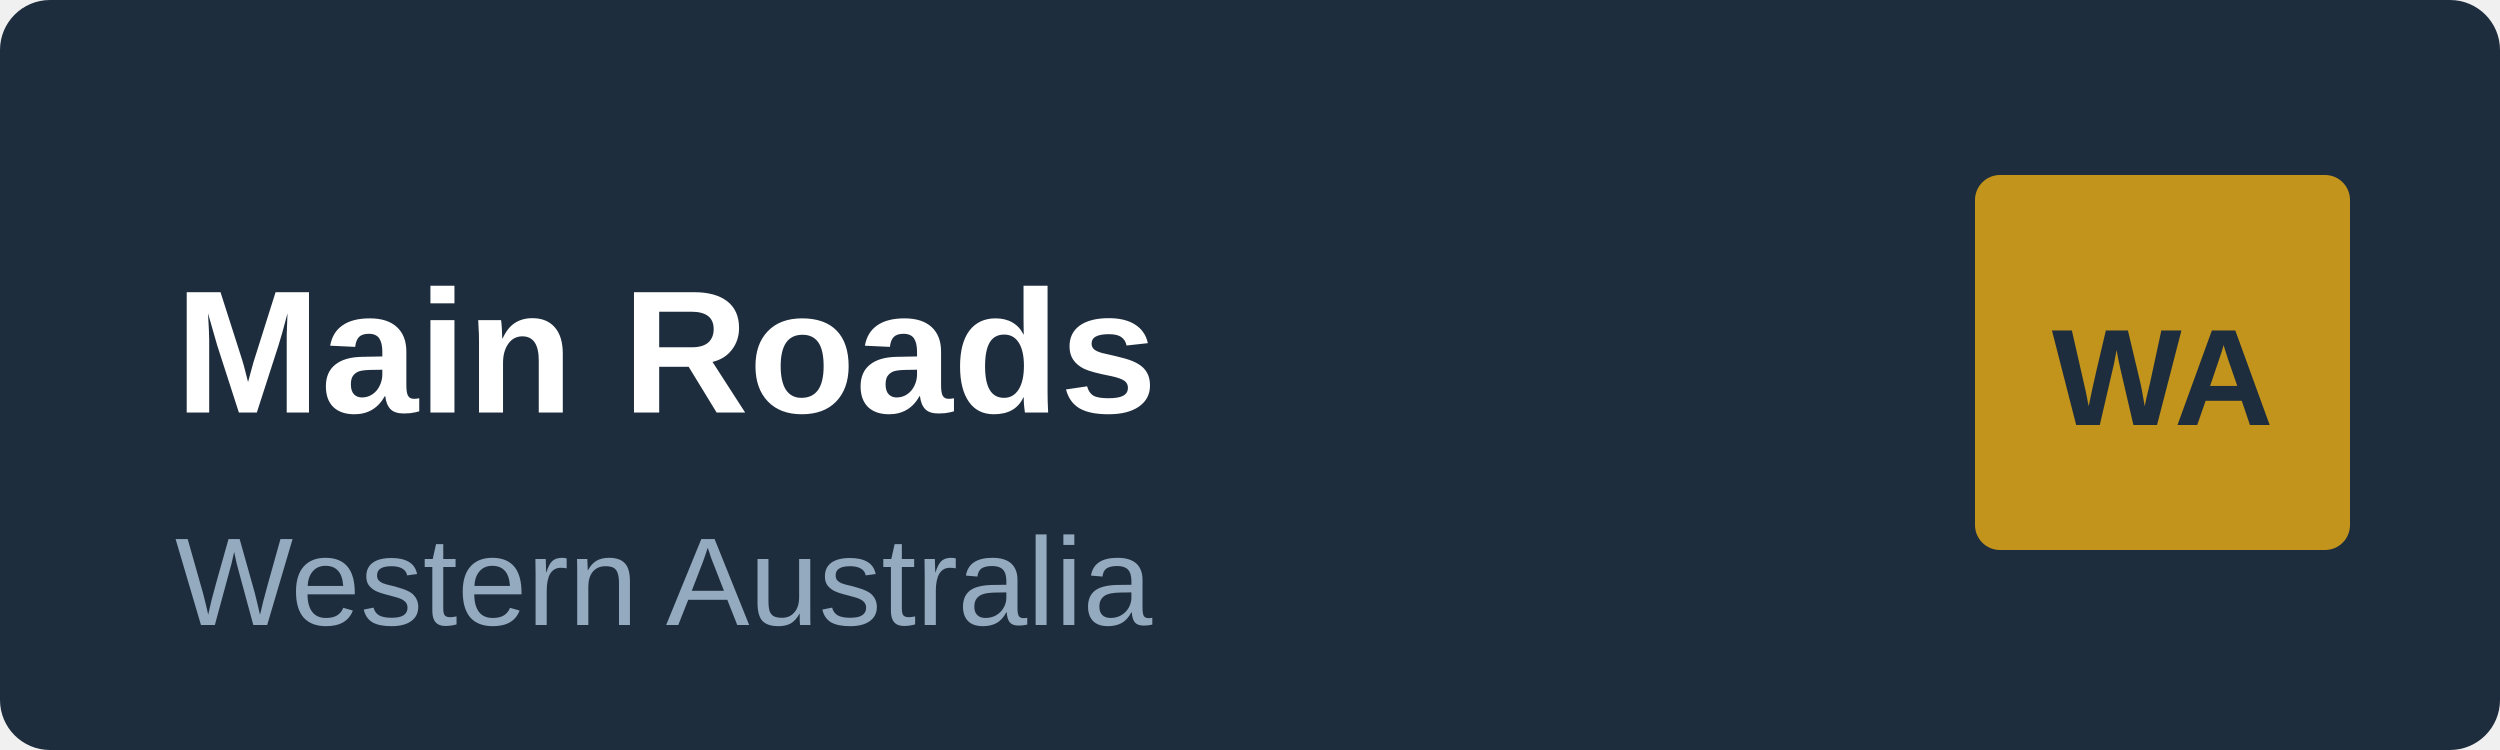
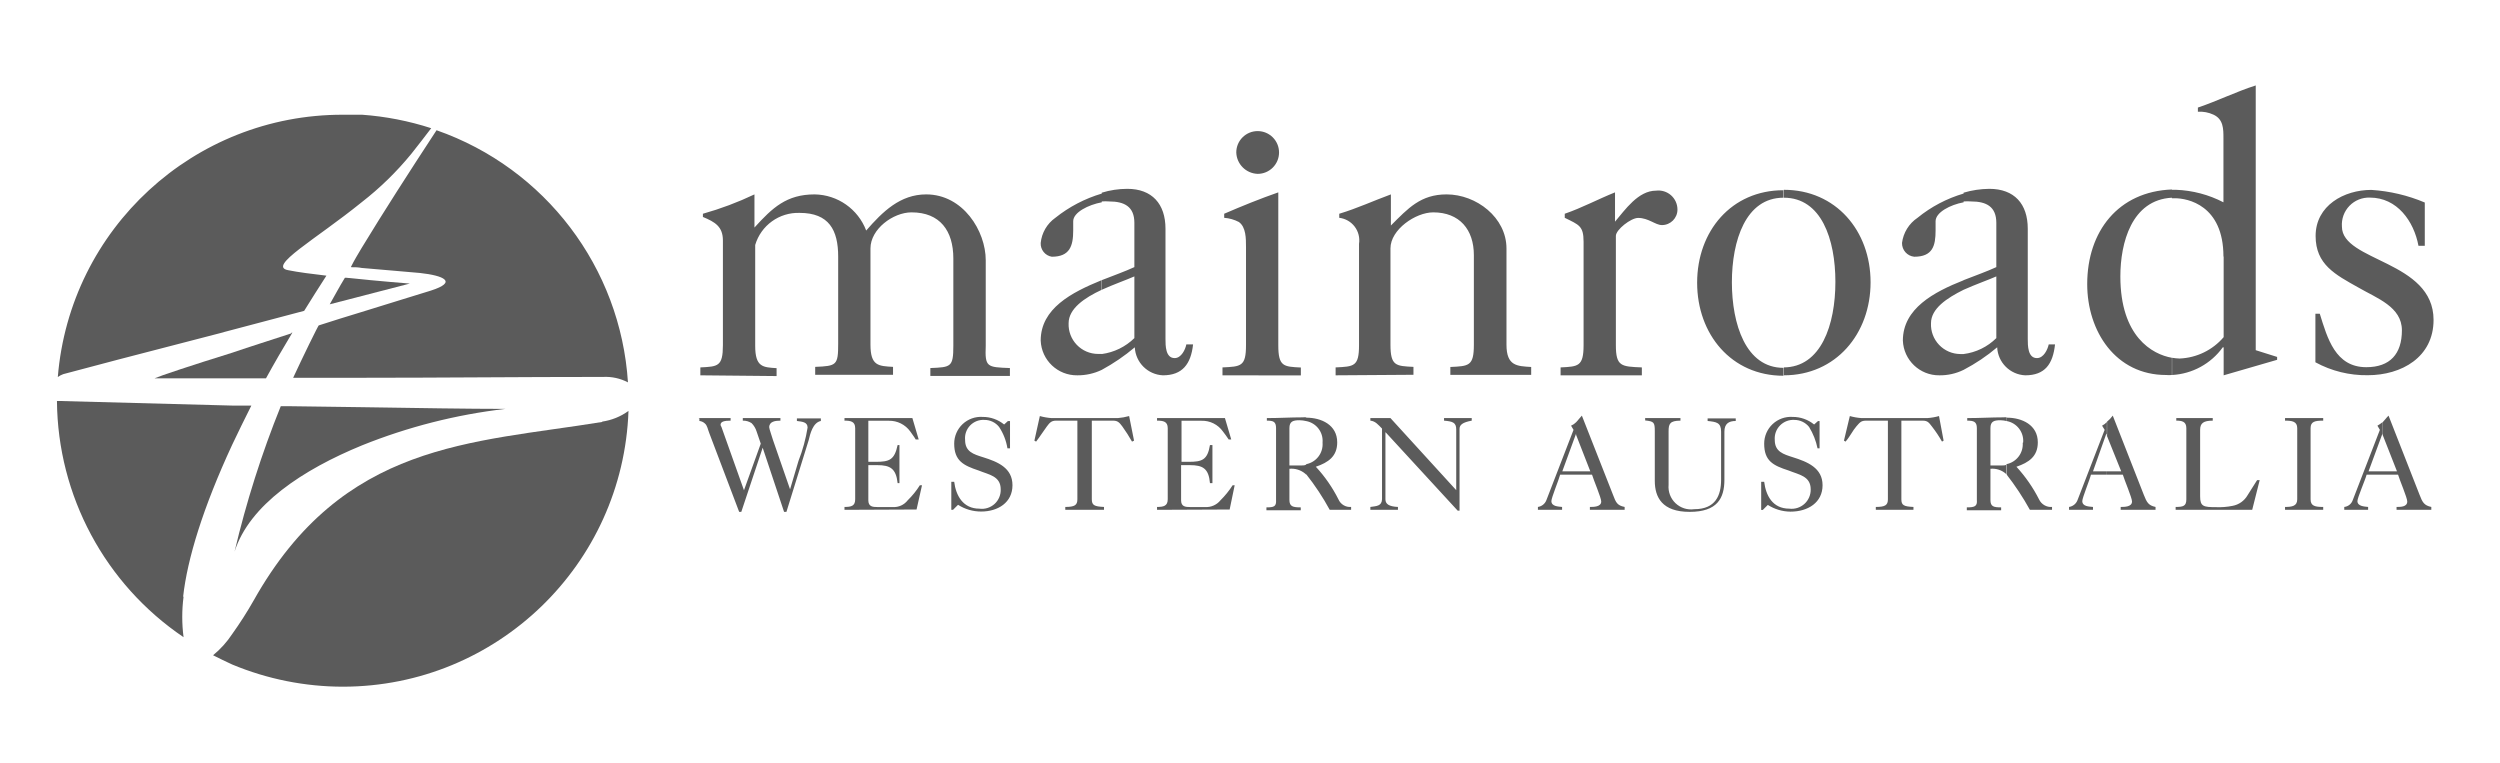
- <svg xmlns="http://www.w3.org/2000/svg" viewBox="0 0 200 60" fill="none">
-   <rect width="200" height="60" rx="4" fill="#1e2d3d" />
-   <text x="14" y="33" font-family="Arial, sans-serif" font-size="14" font-weight="bold" fill="#ffffff">Main Roads</text>
-   <text x="14" y="50" font-family="Arial, sans-serif" font-size="10" fill="#94aabf">Western Australia</text>
-   <rect x="158" y="14" width="30" height="30" rx="2" fill="#d4a017" opacity="0.9" />
-   <text x="173" y="34" font-family="Arial, sans-serif" font-size="11" font-weight="bold" fill="#1e2d3d" text-anchor="middle">WA</text>
+ <svg xmlns="http://www.w3.org/2000/svg" id="svg8" version="1.1" viewBox="0 0 348.413 106.284" height="401.705" width="1316.838">
+   <defs id="defs2">
+     <style id="style26">
+       .cls-1{fill:#fff;fill-rule:evenodd}
+     </style>
+   </defs>
+   <g transform="translate(119.3186,3.034012)" id="layer1">
+     <rect y="-13.143" x="-177.042" height="129.115" width="463.207" id="rect963" style="opacity:1;fill:#ffffff;fill-opacity:1;stroke:none;stroke-width:0.357;stroke-miterlimit:4;stroke-dasharray:none" />
+     <g style="fill:#5b5b5b;fill-opacity:1" transform="matrix(1.490216,0,0,1.490216,-111.3811,8.872238)" id="g42">
+       <path style="fill:#5b5b5b;fill-opacity:1" class="cls-1" d="m 22,23.08 -0.12,0.12 c -1.88,0.62 -3.78,1.21 -5.5,1.8 -3.8,1.18 -6.74,2.16 -7.25,2.39 h 10.42 c 0.75,-1.37 1.57,-2.78 2.44,-4.23 z M 26.92,18 c -0.51,0.83 -0.94,1.65 -1.41,2.47 L 33,18.53 c 0,0 -2.95,-0.23 -6,-0.55 z M 11.8,47.81 c 0.39,-3.53 1.87,-8.35 4.58,-14.19 0.55,-1.18 1.18,-2.43 1.8,-3.68 H 16.4 C 7.53,29.7 0.2,29.51 0.2,29.51 H 0 a 26.91,26.91 0 0 0 11.84,22.09 14.79,14.79 0 0 1 0,-3.79 z M 51,31.47 c -12.26,2 -24.25,1.84 -32.6,16.69 a 36,36 0 0 1 -2,3.13 8.89,8.89 0 0 1 -1.8,2 c 0.59,0.31 1.21,0.59 1.8,0.87 a 27,27 0 0 0 10.35,2.07 26.74,26.74 0 0 0 26.7,-25.79 5.52,5.52 0 0 1 -2.47,1 z" id="path30" />
+       <path style="fill:#5b5b5b;fill-opacity:1" class="cls-1" d="m 28.53,33.66 a 52,52 0 0 1 13.4,-3.41 c -3.41,0 -8.23,-0.08 -13.4,-0.16 L 21.87,30 H 20.93 A 93.83,93.83 0 0 0 16.61,43.6 C 18,39.22 23,35.93 28.53,33.66 Z M 15.56,23.08 c 2.59,-0.67 5.17,-1.38 7.56,-2 0.67,-1.06 1.33,-2.15 2.08,-3.29 -1.37,-0.16 -2.63,-0.32 -3.57,-0.51 -2,-0.35 2.55,-2.86 6.86,-6.35 A 28.87,28.87 0 0 0 33.13,6.41 C 33.75,5.63 34.36,4.84 35,4 A 27.28,27.28 0 0 0 28.54,2.74 h -1.8 A 26.7,26.7 0 0 0 0.08,27.27 2.06,2.06 0 0 1 0.59,27 c 1,-0.28 7.84,-2.08 15,-3.92 z M 27.51,17 c 0.31,0 0.67,0 1,0.07 2,0.16 4.07,0.36 5.45,0.47 2.19,0.24 3.56,0.83 1,1.65 -1.45,0.43 -3.77,1.18 -6.47,2 -1.29,0.39 -2.67,0.82 -4,1.25 0,-0.12 -1.57,3.1 -2.4,4.9 h 6.43 c 7.37,0 14.89,-0.08 22.56,-0.08 A 4.5,4.5 0 0 1 53.4,27.77 26.81,26.81 0 0 0 35.5,4.19 c -2.62,4 -4.94,7.61 -7,11 -0.35,0.59 -0.71,1.18 -1,1.77 z M 60,31.11 h 3 v 0.24 c -0.55,0 -0.94,0.07 -0.94,0.39 a 0.36,0.36 0 0 0 0.08,0.19 l 2.11,5.93 1.57,-4.36 -0.39,-1.14 a 1.91,1.91 0 0 0 -0.47,-0.78 1.42,1.42 0 0 0 -0.82,-0.23 v -0.24 h 3.52 v 0.24 c -0.47,0 -1.05,0.07 -1.05,0.62 0,0.16 0.31,1 0.35,1.18 l 1.6,4.62 0.79,-2.66 A 15.13,15.13 0 0 0 70.2,32 c 0,-0.55 -0.55,-0.55 -1,-0.62 v -0.24 h 2.24 v 0.24 c -0.75,0.15 -1,1.21 -1.14,1.8 l -2.08,6.7 H 68 l -2,-6 -2,6 h -0.2 l -2.78,-7.33 c -0.16,-0.39 -0.19,-0.74 -0.43,-0.94 a 0.87,0.87 0 0 0 -0.51,-0.23 v -0.24 z m 13.65,8.58 v -0.27 c 0.62,0 1,-0.08 1,-0.71 v -6.66 c 0,-0.63 -0.43,-0.7 -1,-0.7 V 31.11 H 80 l 0.59,2 H 80.31 C 80.15,32.83 79.96,32.6 79.8,32.36 a 2.4,2.4 0 0 0 -2,-1 h -1.92 v 3.84 h 0.67 c 1.29,0 1.77,-0.16 2.07,-1.57 h 0.17 v 3.56 h -0.17 c -0.15,-1.37 -0.7,-1.68 -1.91,-1.68 h -0.83 v 3.29 c 0,0.59 0.4,0.63 0.86,0.63 h 1.42 a 1.63,1.63 0 0 0 1.4,-0.63 7.66,7.66 0 0 0 1.14,-1.41 h 0.2 l -0.51,2.27 z m 9.99,-2.62 h 0.27 c 0.16,1.29 0.83,2.51 2.35,2.51 a 1.76,1.76 0 0 0 2,-1.81 c 0,-1.25 -1.13,-1.37 -2.07,-1.76 -1.41,-0.47 -2.28,-0.9 -2.28,-2.51 a 2.5,2.5 0 0 1 2.67,-2.5 3.14,3.14 0 0 1 2,0.71 l 0.35,-0.32 h 0.2 v 2.55 h -0.24 a 5.08,5.08 0 0 0 -0.78,-2 1.74,1.74 0 0 0 -1.37,-0.66 1.71,1.71 0 0 0 -1.81,1.88 c 0,1.1 0.79,1.33 1.68,1.61 1.38,0.43 2.75,1 2.75,2.62 0,1.62 -1.36,2.46 -2.93,2.46 a 4,4 0 0 1 -2.16,-0.63 l -0.47,0.47 h -0.16 z m 11.79,-5.72 h -2 c -0.43,0 -0.59,0.19 -0.86,0.55 -0.27,0.36 -0.63,0.93 -1,1.41 l -0.16,-0.09 0.51,-2.3 a 5.37,5.37 0 0 0 1.1,0.19 h 6.19 a 5.62,5.62 0 0 0 1.06,-0.19 l 0.46,2.3 -0.19,0.09 a 15.4,15.4 0 0 0 -0.9,-1.41 c -0.27,-0.36 -0.43,-0.55 -0.86,-0.55 h -2 v 7.36 c 0,0.55 0.24,0.67 1.14,0.71 v 0.27 H 94.3 v -0.27 c 0.86,0 1.13,-0.16 1.13,-0.71 z m 7.45,8.34 v -0.27 c 0.59,0 1,-0.08 1,-0.71 v -6.66 c 0,-0.63 -0.43,-0.7 -1,-0.7 v -0.24 h 6.35 l 0.59,2 h -0.24 c -0.19,-0.28 -0.35,-0.51 -0.54,-0.75 a 2.37,2.37 0 0 0 -2,-1 h -1.87 v 3.84 h 0.66 c 1.25,0 1.77,-0.16 2,-1.57 h 0.23 v 3.56 h -0.23 c -0.12,-1.37 -0.67,-1.68 -1.88,-1.68 h -0.82 v 3.29 c 0,0.59 0.39,0.63 0.86,0.63 h 1.37 a 1.72,1.72 0 0 0 1.45,-0.63 8.09,8.09 0 0 0 1.14,-1.41 h 0.19 l -0.47,2.27 z m 13.95,-8.3 a 2.92,2.92 0 0 0 -0.63,-0.08 c -0.62,0 -0.94,0.12 -0.94,0.74 v 3.49 h 1.14 c 0.16,0 0.28,0 0.43,-0.08 v 0.94 l -0.08,-0.08 a 2,2 0 0 0 -1.49,-0.47 v 2.91 c 0,0.62 0.32,0.7 1.06,0.7 v 0.27 h -3.21 v -0.27 c 0.71,0 0.94,-0.08 0.9,-0.7 v -6.71 c 0,-0.62 -0.27,-0.7 -0.86,-0.7 v -0.24 c 1.13,0 2.23,-0.07 3.37,-0.07 a 1.09,1.09 0 0 1 0.31,0 v 0.32 z m 1.53,2 a 1.88,1.88 0 0 0 -1.53,-2 v -0.32 c 1.41,0 2.9,0.67 2.9,2.31 0,1.3 -0.82,1.88 -2,2.28 a 13.27,13.27 0 0 1 2.12,3.06 1.18,1.18 0 0 0 1.18,0.7 v 0.27 h -2 a 23.38,23.38 0 0 0 -2.2,-3.33 v -0.94 a 1.9,1.9 0 0 0 1.53,-2 z m 5.88,-0.95 v 6.27 c 0,0.43 0.31,0.67 1.17,0.71 v 0.27 h -2.58 v -0.27 c 0.58,-0.08 1.06,-0.08 1.09,-0.71 v -6.62 c -0.35,-0.35 -0.62,-0.7 -1.09,-0.74 v -0.24 h 1.88 l 6.15,6.74 v -5.68 c 0,-0.66 -0.35,-0.75 -1.14,-0.82 v -0.24 h 2.59 v 0.24 c -0.86,0.16 -1.14,0.39 -1.14,0.78 v 7.64 H 131 l -6.74,-7.33 z m 16.5,3.65 h 1.33 v 0.31 h -1.49 c -0.12,0.47 -0.82,2.16 -0.82,2.47 0,0.51 0.66,0.51 1,0.55 v 0.27 h -2.26 v -0.27 a 1,1 0 0 0 0.79,-0.63 l 2.54,-6.58 -0.23,-0.39 a 1.5,1.5 0 0 0 0.47,-0.32 v 1.18 -0.12 l -1.29,3.53 z m 1.33,0 h 1.33 l -1.33,-3.41 V 31.5 c 0.19,-0.19 0.35,-0.43 0.54,-0.62 l 2.91,7.4 c 0.27,0.71 0.38,1 1.09,1.14 v 0.27 h -3.25 v -0.27 c 0.35,0 1.06,0 1.06,-0.51 0,-0.35 -0.71,-2 -0.86,-2.51 h -1.49 z m 6.5,-4.98 h 3.26 v 0.24 c -1,0 -1.11,0.31 -1.11,1 v 5 a 2.11,2.11 0 0 0 2.4,2.28 c 2,0 2.51,-1.3 2.51,-2.75 v -4.5 c 0,-0.86 -0.44,-0.91 -1.26,-1 V 31.14 H 157 v 0.24 c -0.67,0 -1.06,0.27 -1.06,1 v 4.5 c 0,1.73 -0.67,3 -3.25,3 -2.58,0 -3.26,-1.37 -3.26,-2.9 v -4.65 c 0,-0.83 -0.08,-0.91 -0.9,-1 v -0.24 z m 10.82,5.96 h 0.27 c 0.16,1.29 0.79,2.51 2.35,2.51 a 1.78,1.78 0 0 0 2,-1.81 c 0,-1.25 -1.13,-1.37 -2.07,-1.76 -1.46,-0.47 -2.28,-0.9 -2.28,-2.51 a 2.5,2.5 0 0 1 2.67,-2.5 3.15,3.15 0 0 1 2,0.71 l 0.36,-0.32 h 0.15 v 2.55 h -0.19 a 6.2,6.2 0 0 0 -0.79,-2 1.77,1.77 0 0 0 -1.36,-0.66 1.74,1.74 0 0 0 -1.85,1.88 c 0,1.1 0.82,1.33 1.69,1.61 1.37,0.43 2.78,1 2.78,2.62 0,1.62 -1.37,2.47 -3,2.47 A 4,4 0 0 1 160,39.23 l -0.47,0.47 h -0.15 v -2.63 z m 11.79,-5.72 h -2 c -0.48,0 -0.59,0.19 -0.91,0.55 -0.32,0.36 -0.58,0.93 -1,1.41 l -0.15,-0.09 0.55,-2.3 a 5.39,5.39 0 0 0 1.09,0.19 h 6.16 a 5.39,5.39 0 0 0 1.09,-0.19 l 0.43,2.3 -0.15,0.09 a 11.15,11.15 0 0 0 -0.94,-1.41 c -0.28,-0.36 -0.4,-0.55 -0.86,-0.55 h -2 v 7.36 c 0,0.55 0.23,0.67 1.13,0.71 v 0.27 h -3.52 v -0.27 c 0.86,0 1.13,-0.16 1.13,-0.71 v -7.36 z m 11.17,0.04 a 3,3 0 0 0 -0.59,-0.08 c -0.63,0 -0.94,0.12 -0.94,0.74 v 3.49 h 1.1 c 0.16,0 0.27,0 0.43,-0.08 v 0.94 l -0.08,-0.08 a 1.92,1.92 0 0 0 -1.45,-0.47 v 2.91 c 0,0.62 0.28,0.7 1,0.7 v 0.27 h -3.21 v -0.27 c 0.7,0 1,-0.08 0.94,-0.7 v -6.71 c 0,-0.62 -0.32,-0.7 -0.9,-0.7 v -0.24 c 1.13,0 2.27,-0.07 3.41,-0.07 a 1,1 0 0 1 0.27,0 v 0.32 z m 1.53,2 a 1.88,1.88 0 0 0 -1.53,-2 v -0.32 c 1.41,0 2.9,0.67 2.9,2.31 0,1.3 -0.82,1.88 -2,2.28 a 13.59,13.59 0 0 1 2.12,3.06 1.23,1.23 0 0 0 1.21,0.7 v 0.27 h -2.07 a 25.23,25.23 0 0 0 -2.2,-3.33 v -0.94 a 1.9,1.9 0 0 0 1.53,-2 z m 6.51,2.7 h 1.32 v 0.31 h -1.49 c -0.11,0.47 -0.81,2.16 -0.81,2.47 0,0.51 0.62,0.51 1,0.55 v 0.27 h -2.24 v -0.27 a 1,1 0 0 0 0.79,-0.63 l 2.54,-6.58 -0.24,-0.39 a 1.69,1.69 0 0 0 0.47,-0.36 v 1.3 l -0.07,-0.2 -1.25,3.53 z m 1.32,0 h 1.34 l -1.34,-3.33 v -1.3 a 3.35,3.35 0 0 0 0.55,-0.58 l 2.9,7.4 c 0.28,0.71 0.43,1 1.1,1.14 v 0.27 H 193 v -0.27 c 0.35,0 1.06,0 1.06,-0.51 0,-0.35 -0.71,-2 -0.86,-2.51 h -1.5 v -0.31 z m 6.43,3.6 v -0.27 c 0.71,0 1,-0.08 1,-0.71 v -6.66 c 0,-0.63 -0.43,-0.7 -0.94,-0.7 v -0.24 h 3.41 v 0.24 c -0.86,0 -1.18,0.23 -1.18,0.86 v 6.23 c 0,0.94 0.32,1 1.49,1 a 6.42,6.42 0 0 0 1.53,-0.12 2.05,2.05 0 0 0 1.42,-1 c 0.31,-0.47 0.58,-0.94 0.89,-1.41 H 206 l -0.7,2.78 z m 10.23,0 v -0.27 c 0.66,0 1.14,-0.08 1.14,-0.71 v -6.66 c 0,-0.63 -0.48,-0.7 -1.14,-0.7 v -0.24 h 3.57 v 0.24 c -0.75,0 -1.18,0.07 -1.18,0.7 v 6.66 c 0,0.63 0.43,0.71 1.18,0.71 v 0.27 z m 7.79,-3.6 h 1.34 V 36.4 H 216 c -0.12,0.47 -0.86,2.16 -0.86,2.47 0,0.51 0.7,0.51 1,0.55 v 0.27 h -2.23 v -0.27 a 0.94,0.94 0 0 0 0.79,-0.63 l 2.54,-6.58 -0.23,-0.39 a 3.93,3.93 0 0 0 0.47,-0.32 v 1.18 -0.12 l -1.3,3.53 z m 1.34,0 h 1.34 L 217.5,32.68 V 31.5 c 0.19,-0.19 0.35,-0.43 0.55,-0.62 l 2.9,7.4 c 0.27,0.71 0.43,1 1.1,1.14 v 0.27 h -3.25 v -0.27 c 0.38,0 1,0 1,-0.51 0,-0.35 -0.71,-2 -0.86,-2.51 H 217.5 Z M 60.17,27.11 v -0.74 c 1.64,-0.08 2.11,-0.08 2.11,-2.08 V 14.5 c 0,-1.3 -0.74,-1.73 -1.87,-2.2 V 12 a 30.36,30.36 0 0 0 4.82,-1.81 v 3.1 c 1.68,-1.85 3,-3.1 5.63,-3.1 a 5.24,5.24 0 0 1 4.82,3.38 c 1.54,-1.77 3.18,-3.38 5.61,-3.38 3.45,0 5.57,3.42 5.57,6.16 v 8 c -0.08,2 0.11,2 2.26,2.08 v 0.74 h -7.44 v -0.74 c 1.92,-0.08 2.15,-0.08 2.15,-2.08 v -8.17 c 0,-2.58 -1.24,-4.31 -3.91,-4.31 -1.73,0 -3.84,1.57 -3.84,3.37 v 9 c 0,2 0.75,2 2.11,2.08 v 0.74 h -7.28 v -0.74 c 2,-0.08 2.15,-0.15 2.15,-2.15 V 16 c 0,-2.47 -0.86,-4.08 -3.6,-4.08 a 4.19,4.19 0 0 0 -4.16,3 v 9.44 c 0,2 0.74,2 2,2.08 v 0.74 z m 37.54,-17 v 0.82 c -1.25,0.23 -2.67,0.94 -2.67,1.77 v 0.86 c 0,1.44 -0.31,2.46 -2,2.46 A 1.24,1.24 0 0 1 92,14.73 a 3.28,3.28 0 0 1 1.37,-2.35 12.76,12.76 0 0 1 4.35,-2.27 z m 0,9 c -1.61,0.75 -3.1,1.76 -3.1,3.13 a 2.76,2.76 0 0 0 2.75,2.87 h 0.35 V 26.6 A 5.17,5.17 0 0 1 95.43,27.11 3.38,3.38 0 0 1 92,23.86 c 0,-3 2.89,-4.5 5.68,-5.64 v 0.9 z m 3.05,-1.25 c -0.7,0.31 -1.92,0.74 -3.05,1.25 v -0.9 c 1.09,-0.43 2.19,-0.82 3.05,-1.22 v -4.14 c 0,-1.52 -0.94,-2 -2.35,-2 a 4.11,4.11 0 0 0 -0.7,0 v -0.82 a 8.2,8.2 0 0 1 2.39,-0.36 c 2.31,0 3.57,1.41 3.57,3.73 v 10.3 c 0,0.63 0,1.8 0.86,1.8 0.62,0 1,-0.81 1.09,-1.28 h 0.63 c -0.2,1.84 -1,2.89 -2.82,2.89 a 2.76,2.76 0 0 1 -2.63,-2.62 18.5,18.5 0 0 1 -3.09,2.11 v -1.48 a 5.37,5.37 0 0 0 3.05,-1.49 v -5.76 z m 18.82,9.25 v -0.74 c 1.72,-0.08 2.19,-0.08 2.19,-2.08 v -9.48 a 2.12,2.12 0 0 0 -1.85,-2.43 V 12 c 1.69,-0.51 3.22,-1.22 4.83,-1.81 v 2.91 c 1.61,-1.61 2.78,-2.91 5.21,-2.91 2.78,0 5.6,2.16 5.6,5.06 v 9 c 0,2 1,2 2.31,2.08 v 0.74 h -7.56 v -0.74 c 1.73,-0.08 2.2,-0.08 2.2,-2.08 v -8.38 c 0,-2.39 -1.34,-4 -3.8,-4 -1.65,0 -4,1.61 -4,3.37 v 9 c 0,2 0.51,2 2.15,2.08 v 0.74 z m 21.04,0 v -0.74 c 1.64,-0.08 2.15,-0.08 2.15,-2.08 v -9.67 c 0,-1.49 -0.43,-1.58 -1.76,-2.24 V 12 c 1.6,-0.55 3.13,-1.37 4.7,-2 v 2.74 c 0.94,-1.1 2.16,-2.9 3.84,-2.9 a 1.78,1.78 0 0 1 2,1.77 1.45,1.45 0 0 1 -1.45,1.45 c -0.62,0 -1.25,-0.67 -2.23,-0.67 -0.67,0 -2.08,1.1 -2.08,1.68 v 10.22 c 0,2 0.51,2 2.43,2.08 v 0.74 z M 161.46,10.5 c -3.52,0 -4.82,4 -4.82,7.91 0,3.91 1.3,8 4.82,8 v 0.74 c -4.86,0 -8.07,-3.87 -8.07,-8.7 0,-4.83 3.21,-8.65 8.07,-8.65 v 0.74 z m 0,15.87 c 3.53,0 4.86,-4 4.86,-8 0,-4 -1.32,-7.87 -4.82,-7.87 V 9.76 c 4.86,0 8.11,3.83 8.11,8.65 0,4.82 -3.25,8.7 -8.11,8.7 v -0.74 z m 16.85,-16.26 v 0.82 c -1.25,0.23 -2.62,0.94 -2.62,1.77 v 0.86 c 0,1.44 -0.27,2.46 -2,2.46 a 1.27,1.27 0 0 1 -1.14,-1.29 3.34,3.34 0 0 1 1.45,-2.35 12.3,12.3 0 0 1 4.31,-2.27 z m 0,9 c -1.57,0.78 -3.05,1.76 -3.05,3.13 a 2.76,2.76 0 0 0 2.74,2.88 h 0.31 v 1.48 a 5,5 0 0 1 -2.27,0.51 3.38,3.38 0 0 1 -3.41,-3.25 c 0,-3 2.9,-4.54 5.68,-5.64 v 0.9 z m 3.06,-1.25 c -0.7,0.31 -1.92,0.74 -3.06,1.25 v -0.9 c 1.1,-0.43 2.2,-0.82 3.06,-1.22 v -4.14 c 0,-1.52 -0.94,-2 -2.35,-2 a 4.47,4.47 0 0 0 -0.71,0 v -0.82 a 8.74,8.74 0 0 1 2.4,-0.36 c 2.35,0 3.6,1.41 3.6,3.73 v 10.3 c 0,0.63 0,1.8 0.86,1.8 0.63,0 1,-0.81 1.1,-1.28 h 0.59 c -0.2,1.84 -0.94,2.89 -2.79,2.89 a 2.75,2.75 0 0 1 -2.62,-2.62 17.27,17.27 0 0 1 -3.14,2.11 v -1.48 a 5.28,5.28 0 0 0 3.06,-1.49 v -5.76 z m 16.42,-7.36 c -3.77,0.2 -4.82,4.23 -4.82,7.36 0,5.65 3,7.29 4.82,7.61 v 1.61 a 3.14,3.14 0 0 1 -0.55,0 c -4.7,0 -7.37,-4.07 -7.37,-8.5 0,-4.94 2.91,-8.66 7.92,-8.85 v 0.74 z m 4.82,5.5 c 0,-4.82 -3.37,-5.45 -4.54,-5.45 h -0.28 V 9.76 h 0.39 a 10.44,10.44 0 0 1 4.43,1.17 v -6 c 0,-0.87 0,-1.77 -0.94,-2.2 A 3,3 0 0 0 200.22,2.46 V 2.07 c 1.84,-0.62 3.56,-1.48 5.41,-2.07 v 24.76 l 2,0.63 v 0.27 l -5,1.45 v -2.62 h -0.08 a 6.26,6.26 0 0 1 -4.74,2.59 v -1.61 a 5.3,5.3 0 0 0 0.7,0.07 5.72,5.72 0 0 0 4.12,-2 V 16 Z m 8.54,5.35 h 0.47 c 0.71,2.28 1.45,5 4.35,5 2.23,0 3.33,-1.25 3.33,-3.45 0,-2.2 -2.35,-3 -4.07,-4 -2.16,-1.21 -4,-2.15 -4,-4.82 0,-2.85 2.66,-4.31 5.21,-4.31 a 15.37,15.37 0 0 1 5,1.18 V 15 h -0.59 c -0.43,-2.31 -2,-4.51 -4.54,-4.51 a 2.53,2.53 0 0 0 -2.62,2.71 c 0,3.28 8.57,3.17 8.57,8.73 0,3.49 -3,5.17 -6.15,5.17 a 9.91,9.91 0 0 1 -4.9,-1.21 V 21.35 Z M 109,27.11 v -0.74 c 1.73,-0.08 2.2,-0.08 2.2,-2.08 v -9.16 c 0,-0.83 0,-1.89 -0.67,-2.36 a 3.53,3.53 0 0 0 -1.37,-0.39 V 12 c 1.64,-0.71 3.37,-1.41 5.06,-2 v 14.3 c 0,2 0.5,2 2.11,2.08 v 0.74 z m 1.29,-20.84 a 2.07,2.07 0 0 0 2,2 2,2 0 0 0 2,-2 2,2 0 0 0 -2,-2 2,2 0 0 0 -2,2 z" id="path32" />
+     </g>
+   </g>
</svg>
